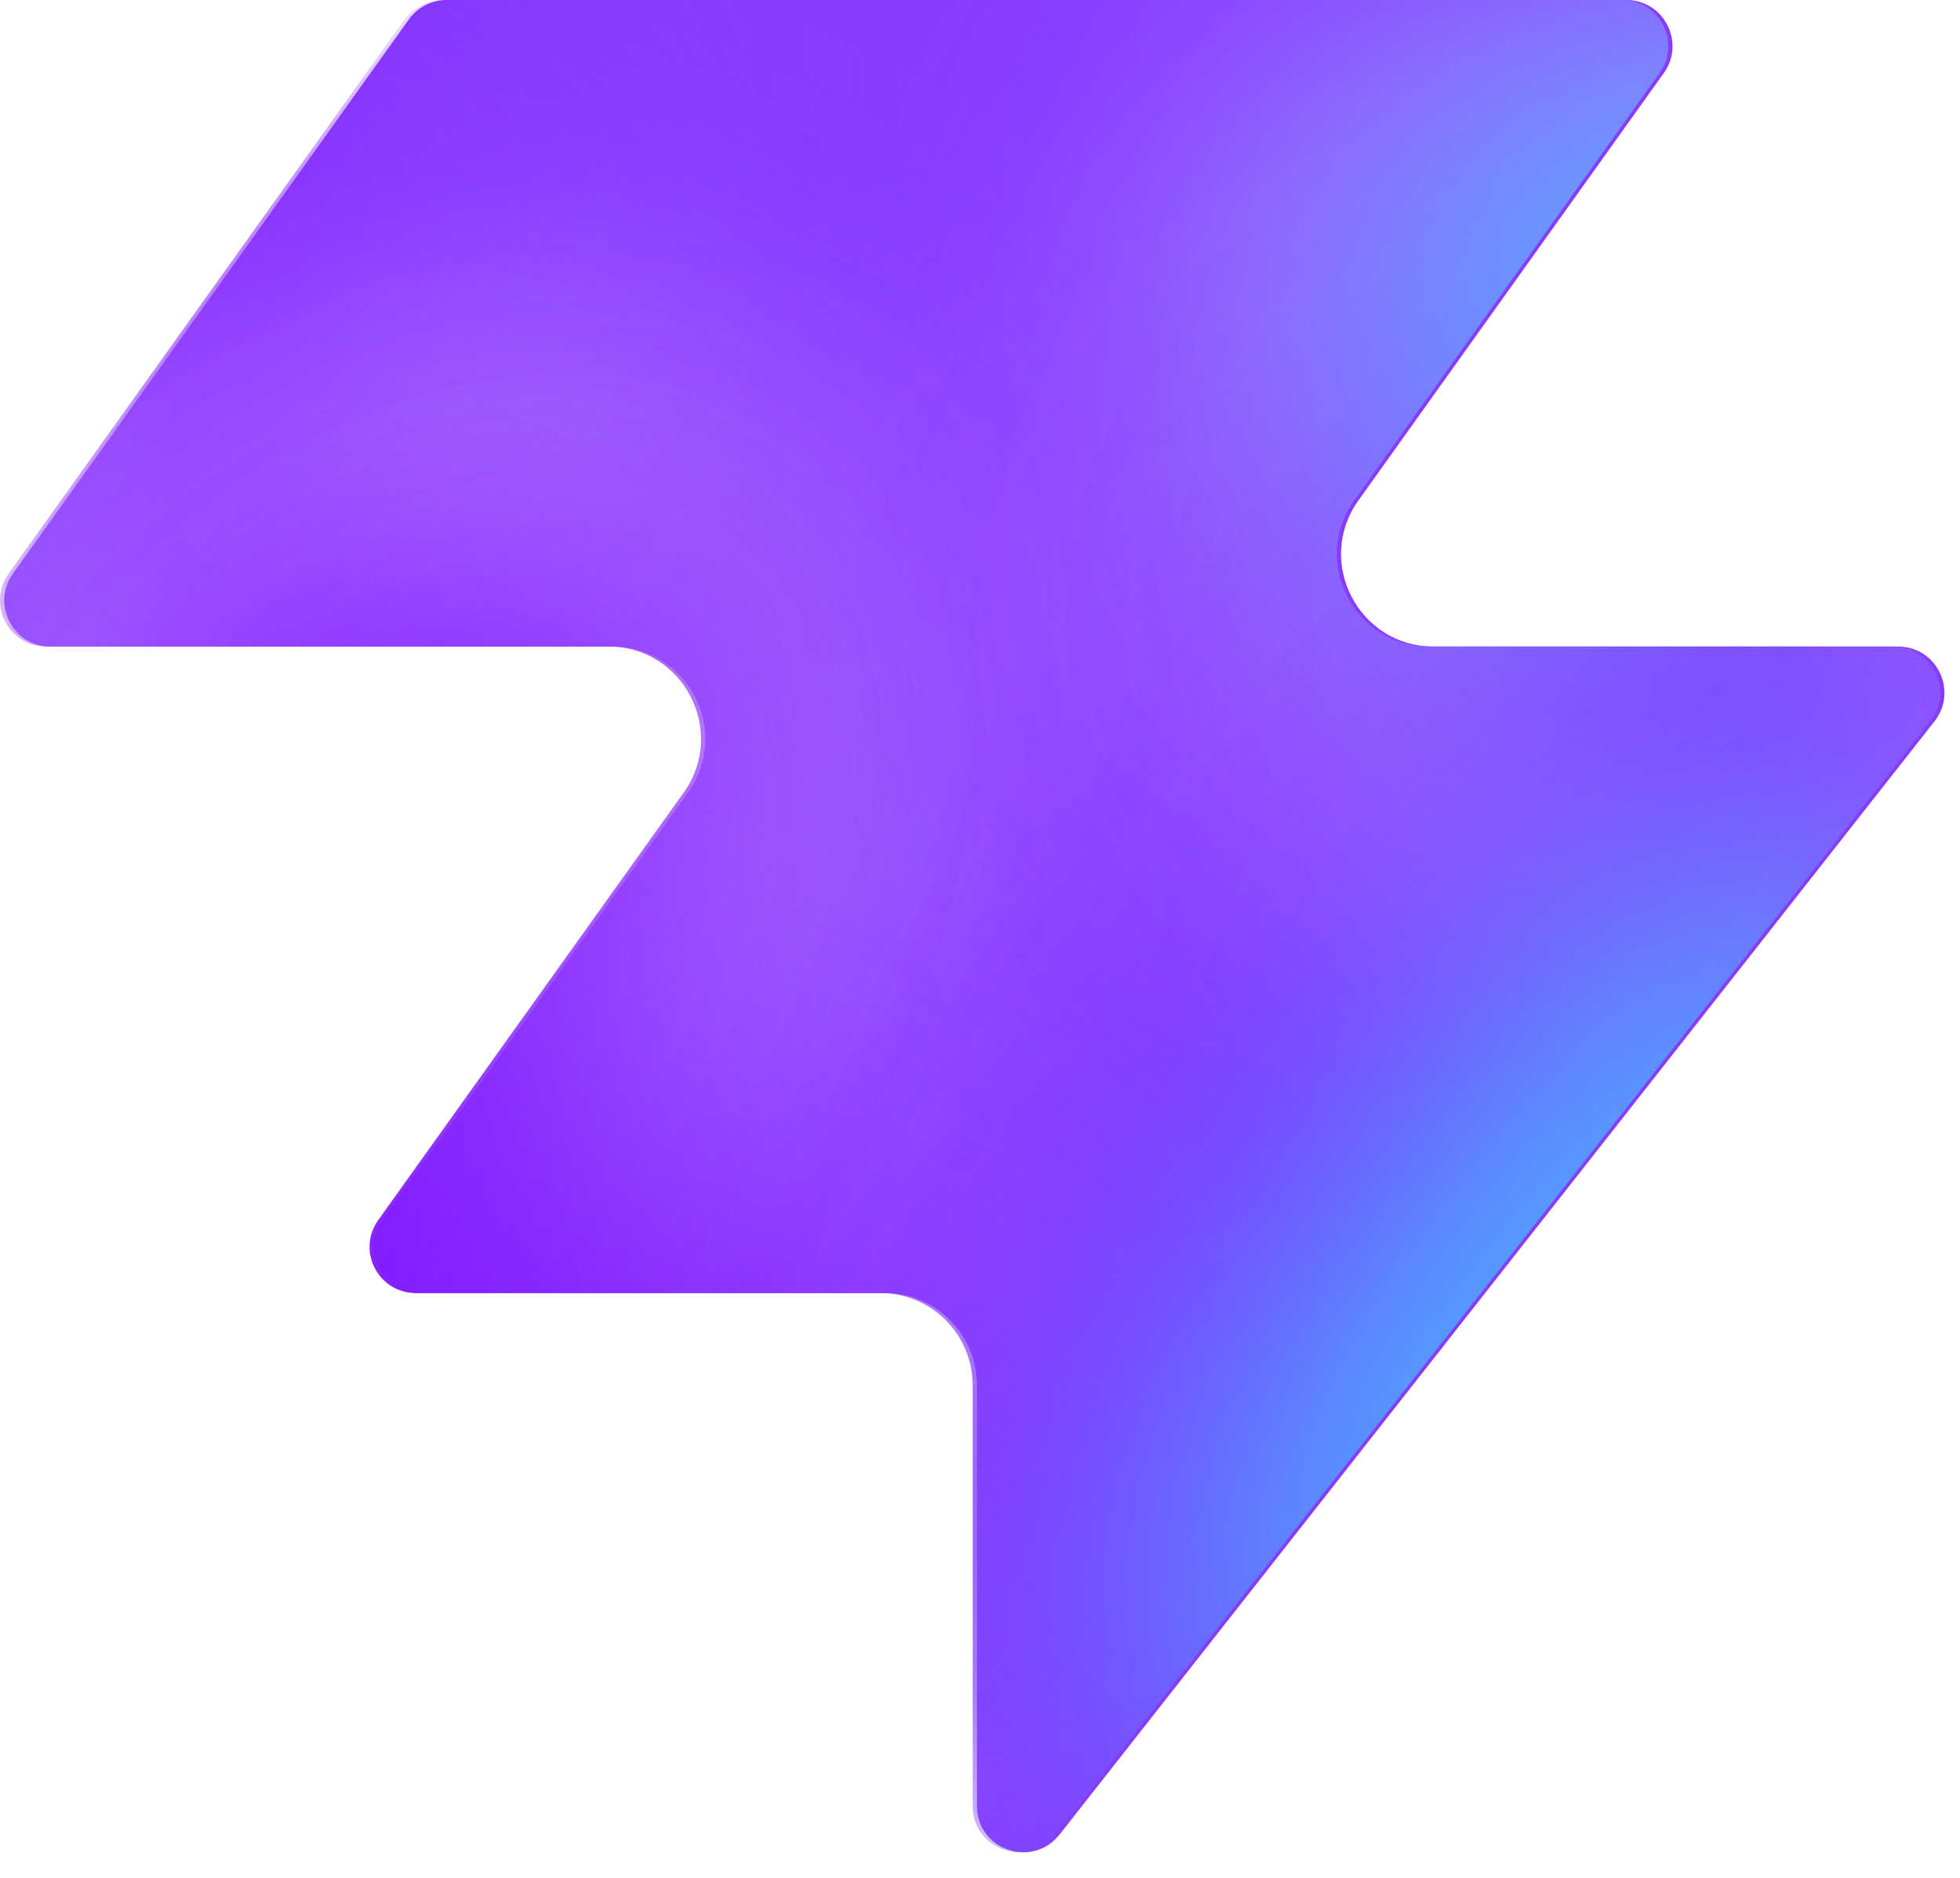
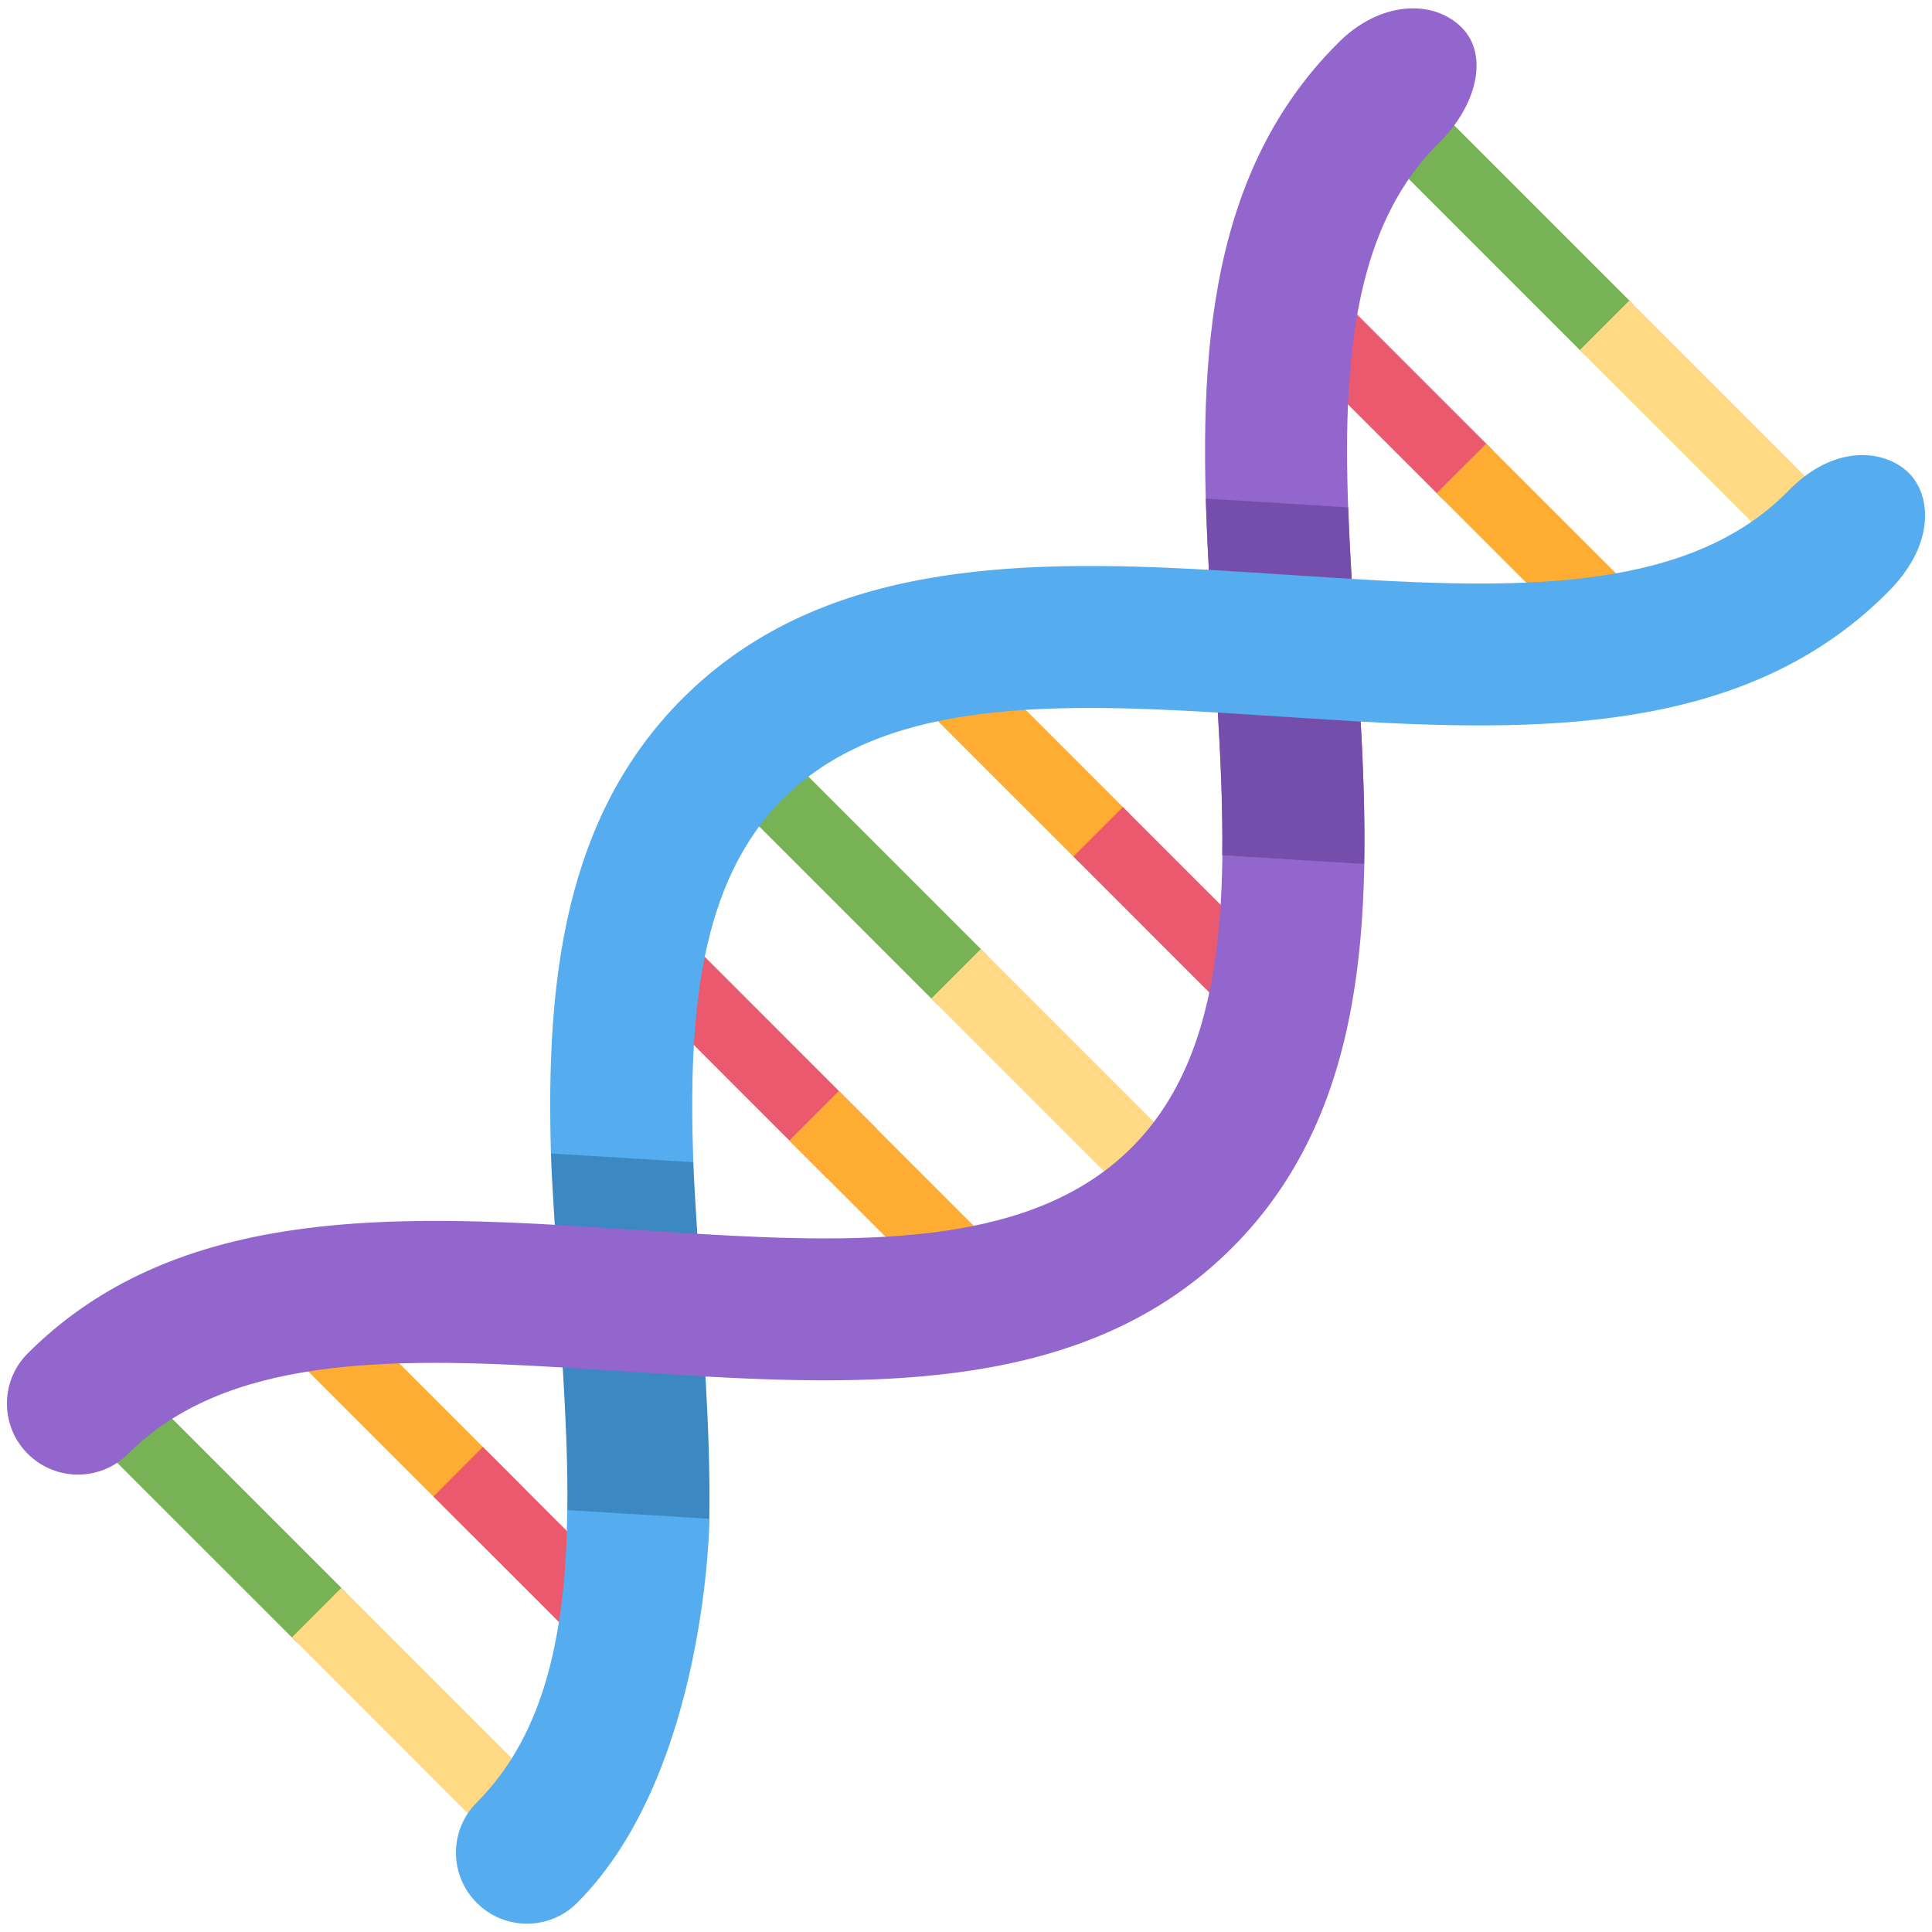
- <svg xmlns="http://www.w3.org/2000/svg" width="48" height="46" fill="none" viewBox="0 0 48 46">
-   <path fill="#863bff" d="M25.946 44.938c-.664.845-2.021.375-2.021-.698V33.937a2.26 2.26 0 0 0-2.262-2.262H10.287c-.92 0-1.456-1.04-.92-1.788l7.48-10.471c1.07-1.497 0-3.578-1.842-3.578H1.237c-.92 0-1.456-1.04-.92-1.788L10.013.474c.214-.297.556-.474.92-.474h28.894c.92 0 1.456 1.04.92 1.788l-7.48 10.471c-1.07 1.498 0 3.579 1.842 3.579h11.377c.943 0 1.473 1.088.89 1.83L25.947 44.94z" style="fill:#863bff;fill:color(display-p3 .525 .23 1);fill-opacity:1" />
-   <mask id="a" width="48" height="46" x="0" y="0" maskUnits="userSpaceOnUse" style="mask-type:alpha">
-     <path fill="#000" d="M25.842 44.938c-.664.844-2.021.375-2.021-.698V33.937a2.26 2.26 0 0 0-2.262-2.262H10.183c-.92 0-1.456-1.04-.92-1.788l7.48-10.471c1.07-1.498 0-3.579-1.842-3.579H1.133c-.92 0-1.456-1.04-.92-1.787L9.91.473c.214-.297.556-.474.92-.474h28.894c.92 0 1.456 1.04.92 1.788l-7.48 10.471c-1.07 1.498 0 3.578 1.842 3.578h11.377c.943 0 1.473 1.088.89 1.832L25.843 44.94z" style="fill:#000;fill-opacity:1" />
-   </mask>
-   <g mask="url(#a)">
-     <g filter="url(#b)">
-       <ellipse cx="5.508" cy="14.704" fill="#ede6ff" rx="5.508" ry="14.704" style="fill:#ede6ff;fill:color(display-p3 .927 .903 1);fill-opacity:1" transform="matrix(.00324 1 1 -.00324 -4.47 31.516)" />
-     </g>
-     <g filter="url(#c)">
-       <ellipse cx="10.399" cy="29.851" fill="#ede6ff" rx="10.399" ry="29.851" style="fill:#ede6ff;fill:color(display-p3 .927 .903 1);fill-opacity:1" transform="matrix(.00324 1 1 -.00324 -39.328 7.883)" />
-     </g>
-     <g filter="url(#d)">
-       <ellipse cx="5.508" cy="30.487" fill="#7e14ff" rx="5.508" ry="30.487" style="fill:#7e14ff;fill:color(display-p3 .492 .077 1);fill-opacity:1" transform="rotate(89.814 -25.913 -14.639)scale(1 -1)" />
-     </g>
-     <g filter="url(#e)">
-       <ellipse cx="5.508" cy="30.599" fill="#7e14ff" rx="5.508" ry="30.599" style="fill:#7e14ff;fill:color(display-p3 .492 .077 1);fill-opacity:1" transform="rotate(89.814 -32.644 -3.334)scale(1 -1)" />
-     </g>
-     <g filter="url(#f)">
-       <ellipse cx="5.508" cy="30.599" fill="#7e14ff" rx="5.508" ry="30.599" style="fill:#7e14ff;fill:color(display-p3 .492 .077 1);fill-opacity:1" transform="matrix(.00324 1 1 -.00324 -34.34 30.47)" />
-     </g>
-     <g filter="url(#g)">
-       <ellipse cx="14.072" cy="22.078" fill="#ede6ff" rx="14.072" ry="22.078" style="fill:#ede6ff;fill:color(display-p3 .927 .903 1);fill-opacity:1" transform="rotate(93.35 24.506 48.493)scale(-1 1)" />
-     </g>
-     <g filter="url(#h)">
-       <ellipse cx="3.47" cy="21.501" fill="#7e14ff" rx="3.47" ry="21.501" style="fill:#7e14ff;fill:color(display-p3 .492 .077 1);fill-opacity:1" transform="rotate(89.009 28.708 47.59)scale(-1 1)" />
-     </g>
-     <g filter="url(#i)">
-       <ellipse cx="3.47" cy="21.501" fill="#7e14ff" rx="3.47" ry="21.501" style="fill:#7e14ff;fill:color(display-p3 .492 .077 1);fill-opacity:1" transform="rotate(89.009 28.708 47.59)scale(-1 1)" />
-     </g>
-     <g filter="url(#j)">
-       <ellipse cx=".387" cy="8.972" fill="#7e14ff" rx="4.407" ry="29.108" style="fill:#7e14ff;fill:color(display-p3 .492 .077 1);fill-opacity:1" transform="rotate(39.51 .387 8.972)" />
-     </g>
-     <g filter="url(#k)">
-       <ellipse cx="47.523" cy="-6.092" fill="#7e14ff" rx="4.407" ry="29.108" style="fill:#7e14ff;fill:color(display-p3 .492 .077 1);fill-opacity:1" transform="rotate(37.892 47.523 -6.092)" />
-     </g>
-     <g filter="url(#l)">
-       <ellipse cx="41.412" cy="6.333" fill="#47bfff" rx="5.971" ry="9.665" style="fill:#47bfff;fill:color(display-p3 .28 .748 1);fill-opacity:1" transform="rotate(37.892 41.412 6.333)" />
-     </g>
-     <g filter="url(#m)">
-       <ellipse cx="-1.879" cy="38.332" fill="#7e14ff" rx="4.407" ry="29.108" style="fill:#7e14ff;fill:color(display-p3 .492 .077 1);fill-opacity:1" transform="rotate(37.892 -1.88 38.332)" />
-     </g>
-     <g filter="url(#n)">
-       <ellipse cx="-1.879" cy="38.332" fill="#7e14ff" rx="4.407" ry="29.108" style="fill:#7e14ff;fill:color(display-p3 .492 .077 1);fill-opacity:1" transform="rotate(37.892 -1.88 38.332)" />
-     </g>
-     <g filter="url(#o)">
-       <ellipse cx="35.651" cy="29.907" fill="#7e14ff" rx="4.407" ry="29.108" style="fill:#7e14ff;fill:color(display-p3 .492 .077 1);fill-opacity:1" transform="rotate(37.892 35.651 29.907)" />
-     </g>
-     <g filter="url(#p)">
-       <ellipse cx="38.418" cy="32.4" fill="#47bfff" rx="5.971" ry="15.297" style="fill:#47bfff;fill:color(display-p3 .28 .748 1);fill-opacity:1" transform="rotate(37.892 38.418 32.4)" />
-     </g>
-   </g>
-   <defs>
-     <filter id="b" width="60.045" height="41.654" x="-19.77" y="16.149" color-interpolation-filters="sRGB" filterUnits="userSpaceOnUse">
-       <feFlood flood-opacity="0" result="BackgroundImageFix" />
-       <feBlend in="SourceGraphic" in2="BackgroundImageFix" result="shape" />
-       <feGaussianBlur result="effect1_foregroundBlur_2002_17158" stdDeviation="7.659" />
-     </filter>
-     <filter id="c" width="90.34" height="51.437" x="-54.613" y="-7.533" color-interpolation-filters="sRGB" filterUnits="userSpaceOnUse">
-       <feFlood flood-opacity="0" result="BackgroundImageFix" />
-       <feBlend in="SourceGraphic" in2="BackgroundImageFix" result="shape" />
-       <feGaussianBlur result="effect1_foregroundBlur_2002_17158" stdDeviation="7.659" />
-     </filter>
-     <filter id="d" width="79.355" height="29.4" x="-49.64" y="2.03" color-interpolation-filters="sRGB" filterUnits="userSpaceOnUse">
-       <feFlood flood-opacity="0" result="BackgroundImageFix" />
-       <feBlend in="SourceGraphic" in2="BackgroundImageFix" result="shape" />
-       <feGaussianBlur result="effect1_foregroundBlur_2002_17158" stdDeviation="4.596" />
-     </filter>
-     <filter id="e" width="79.579" height="29.4" x="-45.045" y="20.029" color-interpolation-filters="sRGB" filterUnits="userSpaceOnUse">
-       <feFlood flood-opacity="0" result="BackgroundImageFix" />
-       <feBlend in="SourceGraphic" in2="BackgroundImageFix" result="shape" />
-       <feGaussianBlur result="effect1_foregroundBlur_2002_17158" stdDeviation="4.596" />
-     </filter>
-     <filter id="f" width="79.579" height="29.4" x="-43.513" y="21.178" color-interpolation-filters="sRGB" filterUnits="userSpaceOnUse">
-       <feFlood flood-opacity="0" result="BackgroundImageFix" />
-       <feBlend in="SourceGraphic" in2="BackgroundImageFix" result="shape" />
-       <feGaussianBlur result="effect1_foregroundBlur_2002_17158" stdDeviation="4.596" />
-     </filter>
-     <filter id="g" width="74.749" height="58.852" x="15.756" y="-17.901" color-interpolation-filters="sRGB" filterUnits="userSpaceOnUse">
-       <feFlood flood-opacity="0" result="BackgroundImageFix" />
-       <feBlend in="SourceGraphic" in2="BackgroundImageFix" result="shape" />
-       <feGaussianBlur result="effect1_foregroundBlur_2002_17158" stdDeviation="7.659" />
-     </filter>
-     <filter id="h" width="61.377" height="25.362" x="23.548" y="2.284" color-interpolation-filters="sRGB" filterUnits="userSpaceOnUse">
-       <feFlood flood-opacity="0" result="BackgroundImageFix" />
-       <feBlend in="SourceGraphic" in2="BackgroundImageFix" result="shape" />
-       <feGaussianBlur result="effect1_foregroundBlur_2002_17158" stdDeviation="4.596" />
-     </filter>
-     <filter id="i" width="61.377" height="25.362" x="23.548" y="2.284" color-interpolation-filters="sRGB" filterUnits="userSpaceOnUse">
-       <feFlood flood-opacity="0" result="BackgroundImageFix" />
-       <feBlend in="SourceGraphic" in2="BackgroundImageFix" result="shape" />
-       <feGaussianBlur result="effect1_foregroundBlur_2002_17158" stdDeviation="4.596" />
-     </filter>
-     <filter id="j" width="56.045" height="63.649" x="-27.636" y="-22.853" color-interpolation-filters="sRGB" filterUnits="userSpaceOnUse">
-       <feFlood flood-opacity="0" result="BackgroundImageFix" />
-       <feBlend in="SourceGraphic" in2="BackgroundImageFix" result="shape" />
-       <feGaussianBlur result="effect1_foregroundBlur_2002_17158" stdDeviation="4.596" />
-     </filter>
-     <filter id="k" width="54.814" height="64.646" x="20.116" y="-38.415" color-interpolation-filters="sRGB" filterUnits="userSpaceOnUse">
-       <feFlood flood-opacity="0" result="BackgroundImageFix" />
-       <feBlend in="SourceGraphic" in2="BackgroundImageFix" result="shape" />
-       <feGaussianBlur result="effect1_foregroundBlur_2002_17158" stdDeviation="4.596" />
-     </filter>
-     <filter id="l" width="33.541" height="35.313" x="24.641" y="-11.323" color-interpolation-filters="sRGB" filterUnits="userSpaceOnUse">
-       <feFlood flood-opacity="0" result="BackgroundImageFix" />
-       <feBlend in="SourceGraphic" in2="BackgroundImageFix" result="shape" />
-       <feGaussianBlur result="effect1_foregroundBlur_2002_17158" stdDeviation="4.596" />
-     </filter>
-     <filter id="m" width="54.814" height="64.646" x="-29.286" y="6.009" color-interpolation-filters="sRGB" filterUnits="userSpaceOnUse">
-       <feFlood flood-opacity="0" result="BackgroundImageFix" />
-       <feBlend in="SourceGraphic" in2="BackgroundImageFix" result="shape" />
-       <feGaussianBlur result="effect1_foregroundBlur_2002_17158" stdDeviation="4.596" />
-     </filter>
-     <filter id="n" width="54.814" height="64.646" x="-29.286" y="6.009" color-interpolation-filters="sRGB" filterUnits="userSpaceOnUse">
-       <feFlood flood-opacity="0" result="BackgroundImageFix" />
-       <feBlend in="SourceGraphic" in2="BackgroundImageFix" result="shape" />
-       <feGaussianBlur result="effect1_foregroundBlur_2002_17158" stdDeviation="4.596" />
-     </filter>
-     <filter id="o" width="54.814" height="64.646" x="8.244" y="-2.416" color-interpolation-filters="sRGB" filterUnits="userSpaceOnUse">
-       <feFlood flood-opacity="0" result="BackgroundImageFix" />
-       <feBlend in="SourceGraphic" in2="BackgroundImageFix" result="shape" />
-       <feGaussianBlur result="effect1_foregroundBlur_2002_17158" stdDeviation="4.596" />
-     </filter>
-     <filter id="p" width="39.409" height="43.623" x="18.713" y="10.588" color-interpolation-filters="sRGB" filterUnits="userSpaceOnUse">
-       <feFlood flood-opacity="0" result="BackgroundImageFix" />
-       <feBlend in="SourceGraphic" in2="BackgroundImageFix" result="shape" />
-       <feGaussianBlur result="effect1_foregroundBlur_2002_17158" stdDeviation="4.596" />
-     </filter>
-   </defs>
+ <svg xmlns="http://www.w3.org/2000/svg" viewBox="0 0 36 36">
+   <path fill="#77B255" d="M3.019 26.246l3.432 3.432-.923.922-3.432-3.431z" />
+   <path fill="#FFD983" d="M6.362 29.587l3.431 3.432-.923.923-3.43-3.432z" />
+   <path fill="#FFAC33" d="M6.273 24.237l3.432 3.432-.923.923L5.35 25.16z" />
+   <path fill="#EA596E" d="M8.998 26.962l3.432 3.432-.923.923-3.431-3.432zm3.909-9.359l3.431 3.432-.923.923-3.431-3.432z" />
+   <path fill="#FFAC33" d="M15.631 20.329l3.432 3.431-.923.923-3.432-3.431z" />
+   <path fill="#77B255" d="M14.97 14.377l3.432 3.432-.922.923-3.432-3.432z" />
+   <path fill="#FFD983" d="M18.277 17.683l3.432 3.432-.923.923-3.432-3.432z" />
+   <path fill="#FFAC33" d="M17.616 11.731l3.432 3.432-.923.922-3.432-3.431z" />
+   <path fill="#EA596E" d="M20.923 15.038l3.432 3.431-.923.923-3.431-3.432zM24.387 4.96l3.432 3.432-.923.922-3.432-3.431z" />
+   <path fill="#FFAC33" d="M27.694 8.267l3.432 3.431-.923.923-3.432-3.432z" />
+   <path fill="#77B255" d="M27.013 2.252l3.432 3.432-.923.923-3.432-3.432z" />
+   <path fill="#FFD983" d="M30.36 5.6l3.432 3.431-.923.923-3.432-3.431z" />
+   <path fill="#9266CC" d="M24.922.812c-2.52 2.52-2.601 6.145-2.396 9.806.501.028 1.002.061 1.502.094.39.026.775.051 1.159.074-.198-3.286-.199-6.299 1.606-8.104.727-.703.955-1.653.447-2.166-.535-.54-1.542-.497-2.318.296z" />
+   <path fill="#3B88C3" d="M13.146 25.65l-.153-2.66c-.026-.445-.058-.899-.074-1.332-.296-.296-2.466-.349-2.653-.162.013.44.047.884.071 1.327.028.502.126 2.275.149 2.66.054.91.096 1.806.086 2.656.259.259 2.371.437 2.645.162.015-.872-.022-1.761-.071-2.651z" />
+   <path fill="#55ACEE" d="M13.22 28.3l-2.649-.162c-.026 2.209-.384 4.145-1.687 5.448-.517.517-.517 1.354 0 1.871.258.258.597.388.935.388.338 0 .677-.129.935-.388 2.423-2.422 2.467-7.174 2.466-7.157z" />
+   <path fill="#9266CC" d="M25.354 13.447c-.501-.028-1.003-.061-1.503-.094-.389-.026-.775-.051-1.158-.074.198 3.285.199 6.299-1.607 8.104-1.804 1.804-4.813 1.805-8.094 1.607-.386-.023-2.159-.14-2.656-.168-3.667-.206-7.297-.126-9.82 2.397-.516.516-.516 1.353.001 1.87.258.258.597.388.935.388.338 0 .677-.129.935-.388 1.805-1.804 4.815-1.806 8.098-1.608.385.023 2.161.14 2.66.168 3.662.205 7.289.125 9.811-2.396 2.521-2.52 2.603-6.145 2.398-9.806z" />
+   <path fill="#744EAA" d="M25.354 13.447c-.028-.501-.145-2.277-.168-2.66-.027-.45-.049-.894-.064-1.332-.336-.021-2.1-.133-2.653-.163.013.44.032.883.056 1.326.028.501.145 2.277.168 2.661.055.914.091 1.804.081 2.656.333.021 2.094.132 2.645.162.015-.872-.015-1.759-.065-2.65z" />
+   <path fill="#55ACEE" d="M35.581 8.827c-.42-.436-1.385-.601-2.291.353-1.805 1.805-4.817 1.806-8.104 1.607-.384-.023-2.16-.141-2.661-.169-3.66-.205-7.286-.123-9.806 2.397-2.215 2.215-2.545 5.284-2.453 8.48.553.03 2.319.142 2.653.162-.098-2.755.113-5.214 1.671-6.772 1.805-1.805 4.818-1.805 8.104-1.607.383.023 2.16.14 2.661.168 3.661.205 7.286.124 9.806-2.396.886-.869.84-1.787.42-2.223z" />
</svg>
